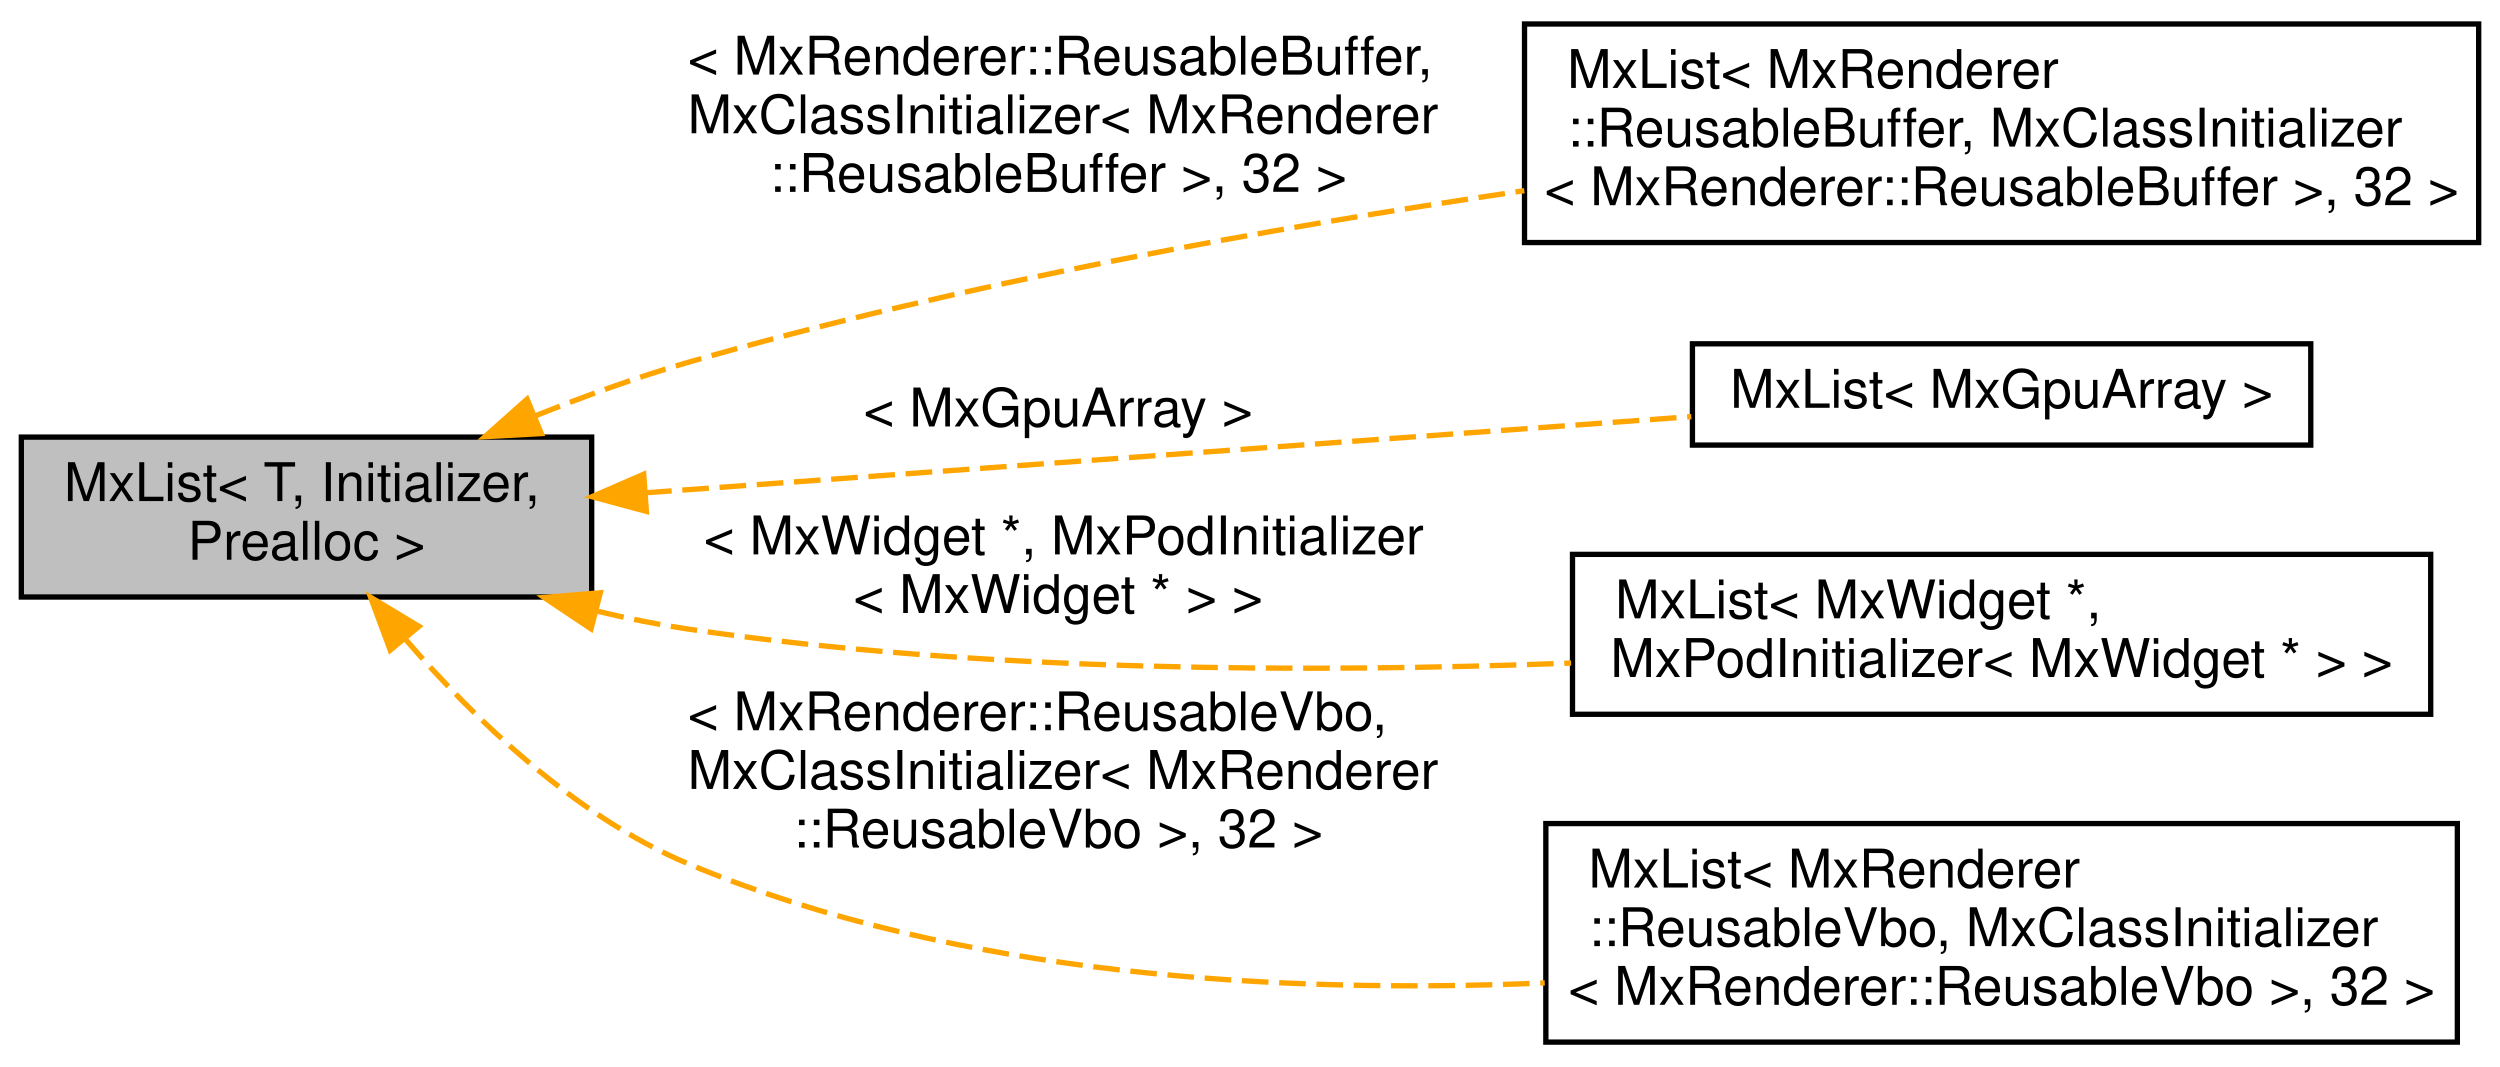
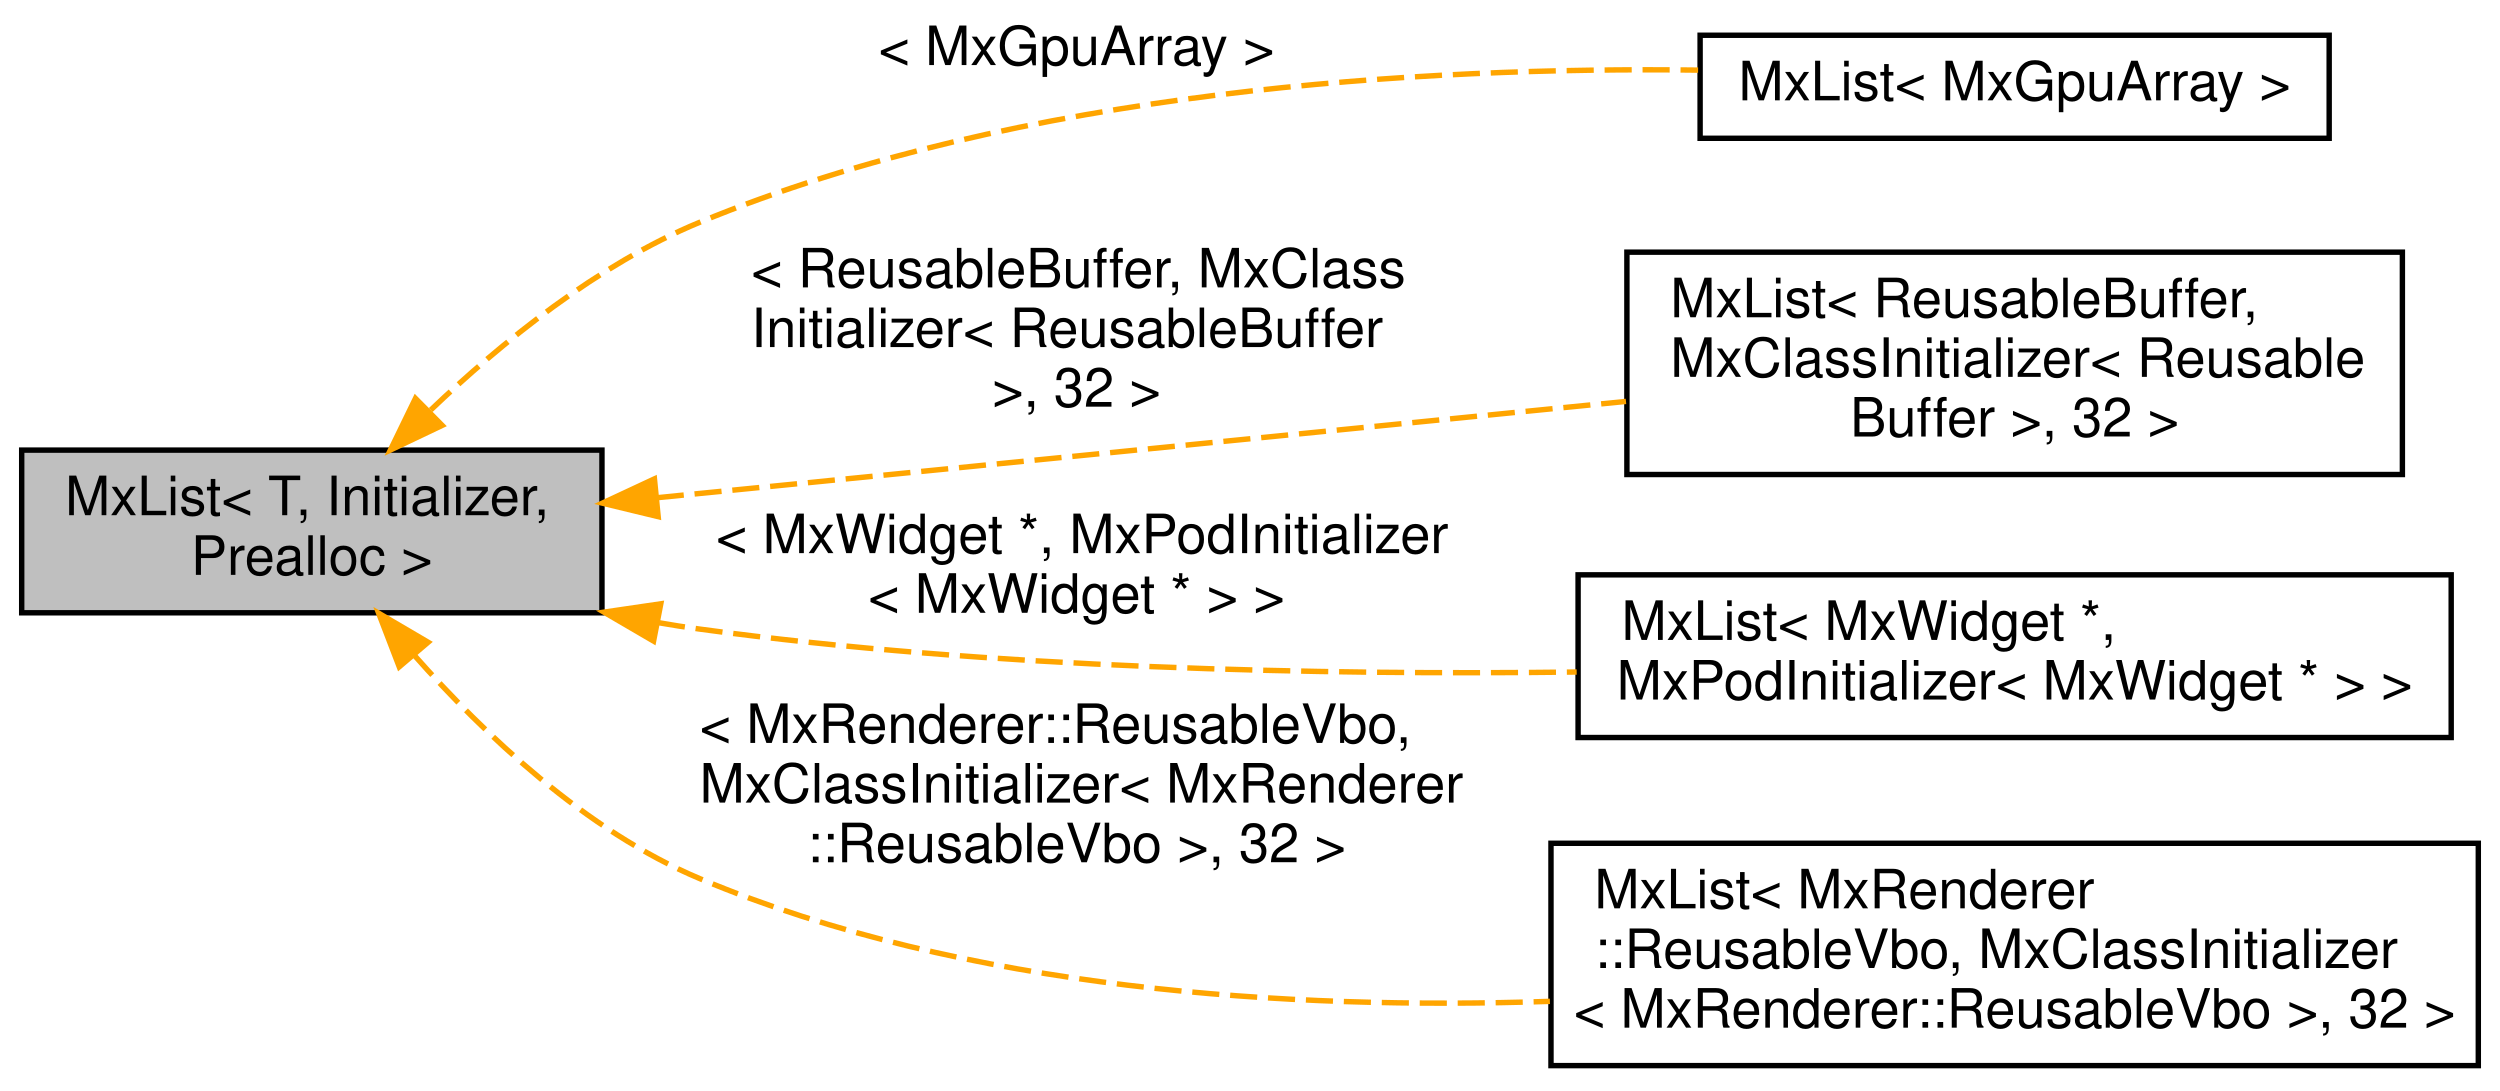
- <svg xmlns="http://www.w3.org/2000/svg" xmlns:xlink="http://www.w3.org/1999/xlink" width="469pt" height="200pt" viewBox="0.00 0.00 469.00 200.00">
-   <g id="graph0" class="graph" transform="scale(1 1) rotate(0) translate(4 196)">
+ <svg xmlns="http://www.w3.org/2000/svg" xmlns:xlink="http://www.w3.org/1999/xlink" width="461pt" height="201pt" viewBox="0.00 0.00 461.00 201.00">
+   <g id="graph0" class="graph" transform="scale(1 1) rotate(0) translate(4 197)">
    <g id="node1" class="node">
      <g id="a_node1">
        <a xlink:title=" ">
          <polygon fill="#bfbfbf" stroke="black" points="0,-84 0,-114 107,-114 107,-84 0,-84" />
          <text text-anchor="start" x="8" y="-102" font-family="Helvetica,sans-Serif" font-size="10.00">MxList&lt; T, Initializer,</text>
          <text text-anchor="middle" x="53.5" y="-91" font-family="Helvetica,sans-Serif" font-size="10.00"> Prealloc &gt;</text>
        </a>
      </g>
    </g>
    <g id="node2" class="node">
      <g id="a_node2">
        <a xlink:href="class_mx_list.html" target="_top" xlink:title=" ">
-           <polygon fill="none" stroke="black" points="282,-150.5 282,-191.5 461,-191.5 461,-150.5 282,-150.5" />
-           <text text-anchor="start" x="290" y="-179.5" font-family="Helvetica,sans-Serif" font-size="10.00">MxList&lt; MxRenderer</text>
-           <text text-anchor="start" x="290" y="-168.5" font-family="Helvetica,sans-Serif" font-size="10.00">::ReusableBuffer, MxClassInitializer</text>
-           <text text-anchor="middle" x="371.5" y="-157.5" font-family="Helvetica,sans-Serif" font-size="10.00">&lt; MxRenderer::ReusableBuffer &gt;, 32 &gt;</text>
+           <polygon fill="none" stroke="black" points="309.5,-171.5 309.5,-190.5 425.5,-190.5 425.5,-171.5 309.5,-171.5" />
+           <text text-anchor="middle" x="367.5" y="-178.5" font-family="Helvetica,sans-Serif" font-size="10.00">MxList&lt; MxGpuArray &gt;</text>
        </a>
      </g>
    </g>
    <g id="edge1" class="edge">
-       <path fill="none" stroke="orange" stroke-dasharray="5,2" d="M96.39,-117.97C105.67,-121.68 115.56,-125.27 125,-128 176.12,-142.8 234.79,-153.31 281.96,-160.23" />
-       <polygon fill="orange" stroke="orange" points="97.55,-114.66 86.97,-114.08 94.88,-121.13 97.55,-114.66" />
-       <text text-anchor="start" x="125" y="-182" font-family="Helvetica,sans-Serif" font-size="10.00"> &lt; MxRenderer::ReusableBuffer,</text>
-       <text text-anchor="start" x="125" y="-171" font-family="Helvetica,sans-Serif" font-size="10.00"> MxClassInitializer&lt; MxRenderer</text>
-       <text text-anchor="middle" x="194.5" y="-160" font-family="Helvetica,sans-Serif" font-size="10.00">::ReusableBuffer &gt;, 32 &gt;</text>
+       <path fill="none" stroke="orange" stroke-dasharray="5,2" d="M75.42,-121.39C88.43,-133.8 106.21,-148.24 125,-156 184.42,-180.53 258.74,-184.71 309.13,-184.07" />
+       <polygon fill="orange" stroke="orange" points="77.54,-118.56 67.98,-114.01 72.61,-123.54 77.54,-118.56" />
+       <text text-anchor="middle" x="194.5" y="-185" font-family="Helvetica,sans-Serif" font-size="10.00"> &lt; MxGpuArray &gt;</text>
    </g>
    <g id="node3" class="node">
      <g id="a_node3">
        <a xlink:href="class_mx_list.html" target="_top" xlink:title=" ">
-           <polygon fill="none" stroke="black" points="313.5,-112.5 313.5,-131.5 429.5,-131.5 429.5,-112.5 313.5,-112.5" />
-           <text text-anchor="middle" x="371.5" y="-119.5" font-family="Helvetica,sans-Serif" font-size="10.00">MxList&lt; MxGpuArray &gt;</text>
+           <polygon fill="none" stroke="black" points="296,-109.5 296,-150.5 439,-150.5 439,-109.5 296,-109.5" />
+           <text text-anchor="start" x="304" y="-138.5" font-family="Helvetica,sans-Serif" font-size="10.00">MxList&lt; ReusableBuffer,</text>
+           <text text-anchor="start" x="304" y="-127.5" font-family="Helvetica,sans-Serif" font-size="10.00"> MxClassInitializer&lt; Reusable</text>
+           <text text-anchor="middle" x="367.5" y="-116.5" font-family="Helvetica,sans-Serif" font-size="10.00">Buffer &gt;, 32 &gt;</text>
        </a>
      </g>
    </g>
    <g id="edge2" class="edge">
-       <path fill="none" stroke="orange" stroke-dasharray="5,2" d="M117.02,-103.55C174.15,-107.71 257.9,-113.8 313.29,-117.84" />
-       <polygon fill="orange" stroke="orange" points="117.26,-100.06 107.04,-102.82 116.76,-107.04 117.26,-100.06" />
-       <text text-anchor="middle" x="194.5" y="-116" font-family="Helvetica,sans-Serif" font-size="10.00"> &lt; MxGpuArray &gt;</text>
+       <path fill="none" stroke="orange" stroke-dasharray="5,2" d="M117.11,-105.22C168.77,-110.35 242.07,-117.64 295.83,-122.98" />
+       <polygon fill="orange" stroke="orange" points="117.37,-101.73 107.07,-104.22 116.68,-108.7 117.37,-101.73" />
+       <text text-anchor="start" x="134.5" y="-144" font-family="Helvetica,sans-Serif" font-size="10.00"> &lt; ReusableBuffer, MxClass</text>
+       <text text-anchor="start" x="134.5" y="-133" font-family="Helvetica,sans-Serif" font-size="10.00">Initializer&lt; ReusableBuffer</text>
+       <text text-anchor="middle" x="194.5" y="-122" font-family="Helvetica,sans-Serif" font-size="10.00"> &gt;, 32 &gt;</text>
    </g>
    <g id="node4" class="node">
      <g id="a_node4">
        <a xlink:href="class_mx_list.html" target="_top" xlink:title=" ">
-           <polygon fill="none" stroke="black" points="291,-62 291,-92 452,-92 452,-62 291,-62" />
-           <text text-anchor="start" x="299" y="-80" font-family="Helvetica,sans-Serif" font-size="10.00">MxList&lt; MxWidget *,</text>
-           <text text-anchor="middle" x="371.5" y="-69" font-family="Helvetica,sans-Serif" font-size="10.00"> MxPodInitializer&lt; MxWidget * &gt; &gt;</text>
+           <polygon fill="none" stroke="black" points="287,-61 287,-91 448,-91 448,-61 287,-61" />
+           <text text-anchor="start" x="295" y="-79" font-family="Helvetica,sans-Serif" font-size="10.00">MxList&lt; MxWidget *,</text>
+           <text text-anchor="middle" x="367.5" y="-68" font-family="Helvetica,sans-Serif" font-size="10.00"> MxPodInitializer&lt; MxWidget * &gt; &gt;</text>
        </a>
      </g>
    </g>
    <g id="edge3" class="edge">
-       <path fill="none" stroke="orange" stroke-dasharray="5,2" d="M108.13,-81.32C113.78,-79.97 119.47,-78.82 125,-78 179.92,-69.88 242.5,-69.76 290.74,-71.61" />
-       <polygon fill="orange" stroke="orange" points="106.87,-78.03 98.06,-83.92 108.62,-84.8 106.87,-78.03" />
-       <text text-anchor="start" x="128" y="-92" font-family="Helvetica,sans-Serif" font-size="10.00"> &lt; MxWidget *, MxPodInitializer</text>
-       <text text-anchor="middle" x="194.5" y="-81" font-family="Helvetica,sans-Serif" font-size="10.00">&lt; MxWidget * &gt; &gt;</text>
+       <path fill="none" stroke="orange" stroke-dasharray="5,2" d="M117.35,-82.19C119.92,-81.74 122.48,-81.34 125,-81 178.6,-73.7 239.51,-72.49 286.74,-73.08" />
+       <polygon fill="orange" stroke="orange" points="116.52,-78.78 107.37,-84.12 117.85,-85.66 116.52,-78.78" />
+       <text text-anchor="start" x="128" y="-95" font-family="Helvetica,sans-Serif" font-size="10.00"> &lt; MxWidget *, MxPodInitializer</text>
+       <text text-anchor="middle" x="194.5" y="-84" font-family="Helvetica,sans-Serif" font-size="10.00">&lt; MxWidget * &gt; &gt;</text>
    </g>
    <g id="node5" class="node">
      <g id="a_node5">
        <a xlink:href="class_mx_list.html" target="_top" xlink:title=" ">
-           <polygon fill="none" stroke="black" points="286,-0.5 286,-41.5 457,-41.5 457,-0.5 286,-0.5" />
-           <text text-anchor="start" x="294" y="-29.5" font-family="Helvetica,sans-Serif" font-size="10.00">MxList&lt; MxRenderer</text>
-           <text text-anchor="start" x="294" y="-18.5" font-family="Helvetica,sans-Serif" font-size="10.00">::ReusableVbo, MxClassInitializer</text>
-           <text text-anchor="middle" x="371.5" y="-7.5" font-family="Helvetica,sans-Serif" font-size="10.00">&lt; MxRenderer::ReusableVbo &gt;, 32 &gt;</text>
+           <polygon fill="none" stroke="black" points="282,-0.5 282,-41.5 453,-41.5 453,-0.5 282,-0.5" />
+           <text text-anchor="start" x="290" y="-29.5" font-family="Helvetica,sans-Serif" font-size="10.00">MxList&lt; MxRenderer</text>
+           <text text-anchor="start" x="290" y="-18.5" font-family="Helvetica,sans-Serif" font-size="10.00">::ReusableVbo, MxClassInitializer</text>
+           <text text-anchor="middle" x="367.5" y="-7.5" font-family="Helvetica,sans-Serif" font-size="10.00">&lt; MxRenderer::ReusableVbo &gt;, 32 &gt;</text>
        </a>
      </g>
    </g>
    <g id="edge4" class="edge">
-       <path fill="none" stroke="orange" stroke-dasharray="5,2" d="M72.03,-76.11C84.89,-61.21 103.77,-42.95 125,-34 175.44,-12.74 236.96,-9.52 285.79,-11.6" />
-       <polygon fill="orange" stroke="orange" points="69.21,-74.03 65.52,-83.96 74.6,-78.49 69.21,-74.03" />
-       <text text-anchor="start" x="125" y="-59" font-family="Helvetica,sans-Serif" font-size="10.00"> &lt; MxRenderer::ReusableVbo,</text>
-       <text text-anchor="start" x="125" y="-48" font-family="Helvetica,sans-Serif" font-size="10.00"> MxClassInitializer&lt; MxRenderer</text>
-       <text text-anchor="middle" x="194.5" y="-37" font-family="Helvetica,sans-Serif" font-size="10.00">::ReusableVbo &gt;, 32 &gt;</text>
+       <path fill="none" stroke="orange" stroke-dasharray="5,2" d="M72.35,-76.22C85.25,-61.62 104.04,-43.8 125,-35 174.18,-14.35 234,-10.75 281.8,-12.35" />
+       <polygon fill="orange" stroke="orange" points="69.62,-74.04 65.82,-83.93 74.95,-78.57 69.62,-74.04" />
+       <text text-anchor="start" x="125" y="-60" font-family="Helvetica,sans-Serif" font-size="10.00"> &lt; MxRenderer::ReusableVbo,</text>
+       <text text-anchor="start" x="125" y="-49" font-family="Helvetica,sans-Serif" font-size="10.00"> MxClassInitializer&lt; MxRenderer</text>
+       <text text-anchor="middle" x="194.5" y="-38" font-family="Helvetica,sans-Serif" font-size="10.00">::ReusableVbo &gt;, 32 &gt;</text>
    </g>
  </g>
</svg>
